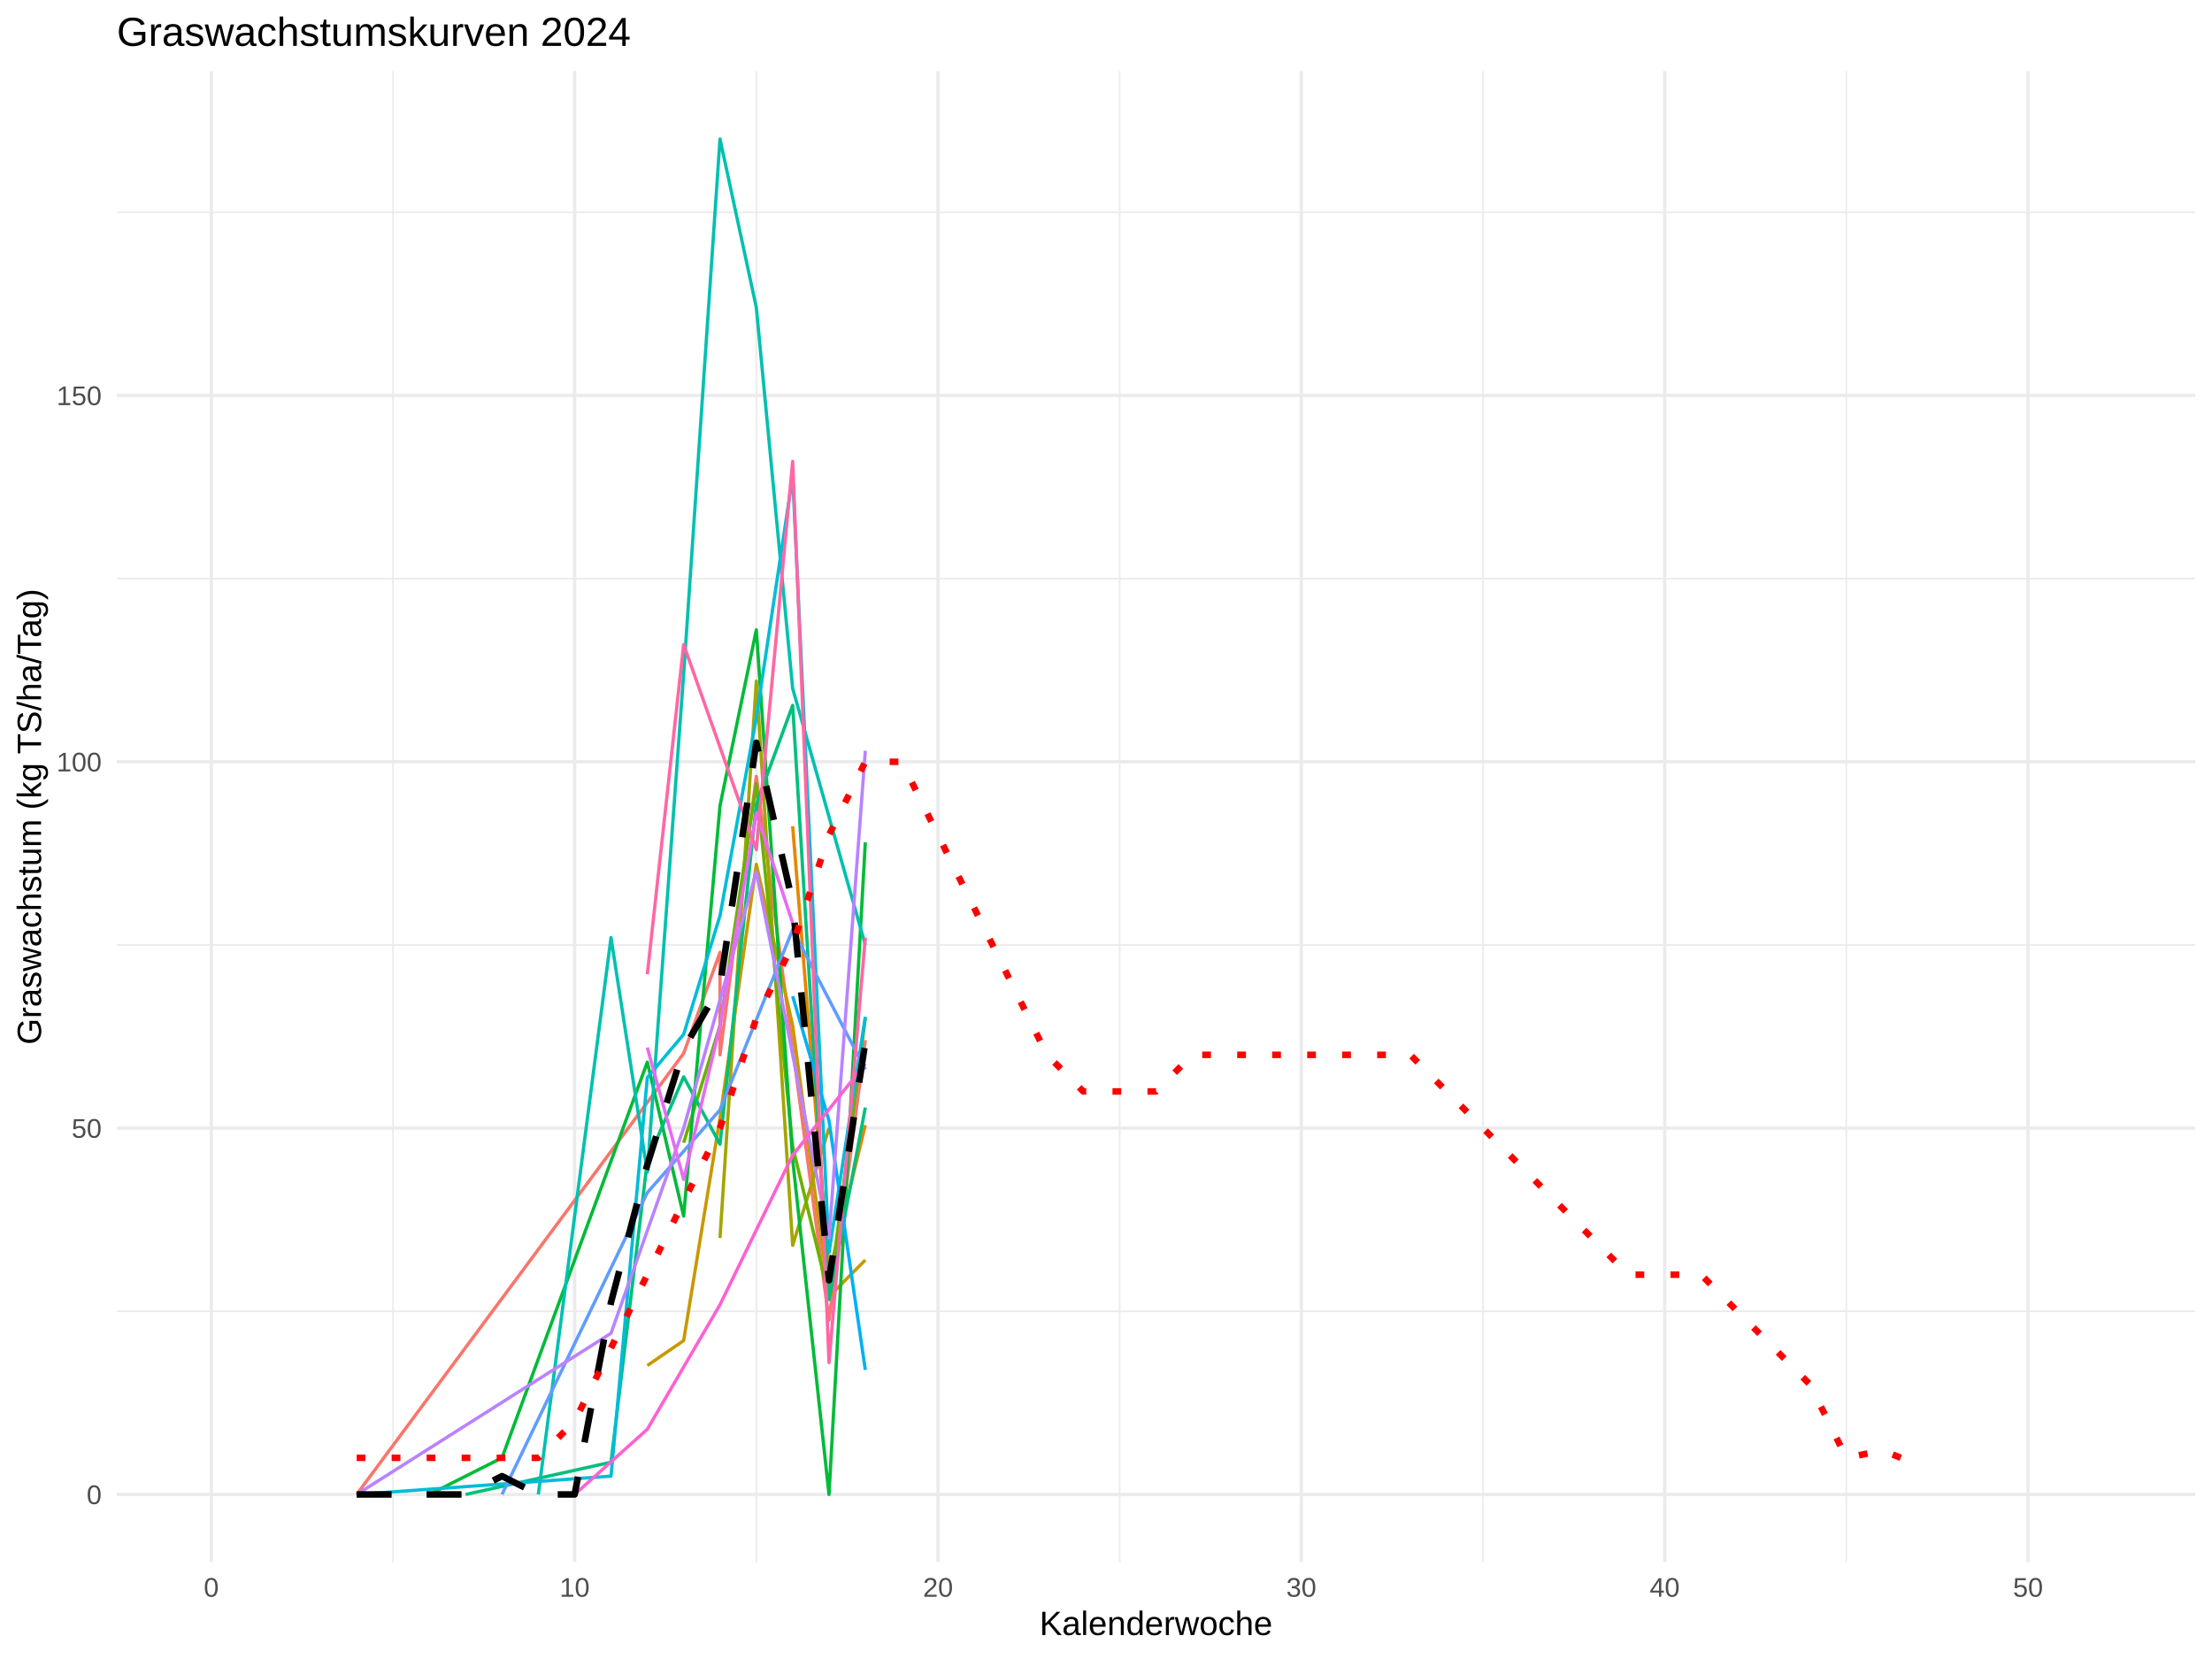
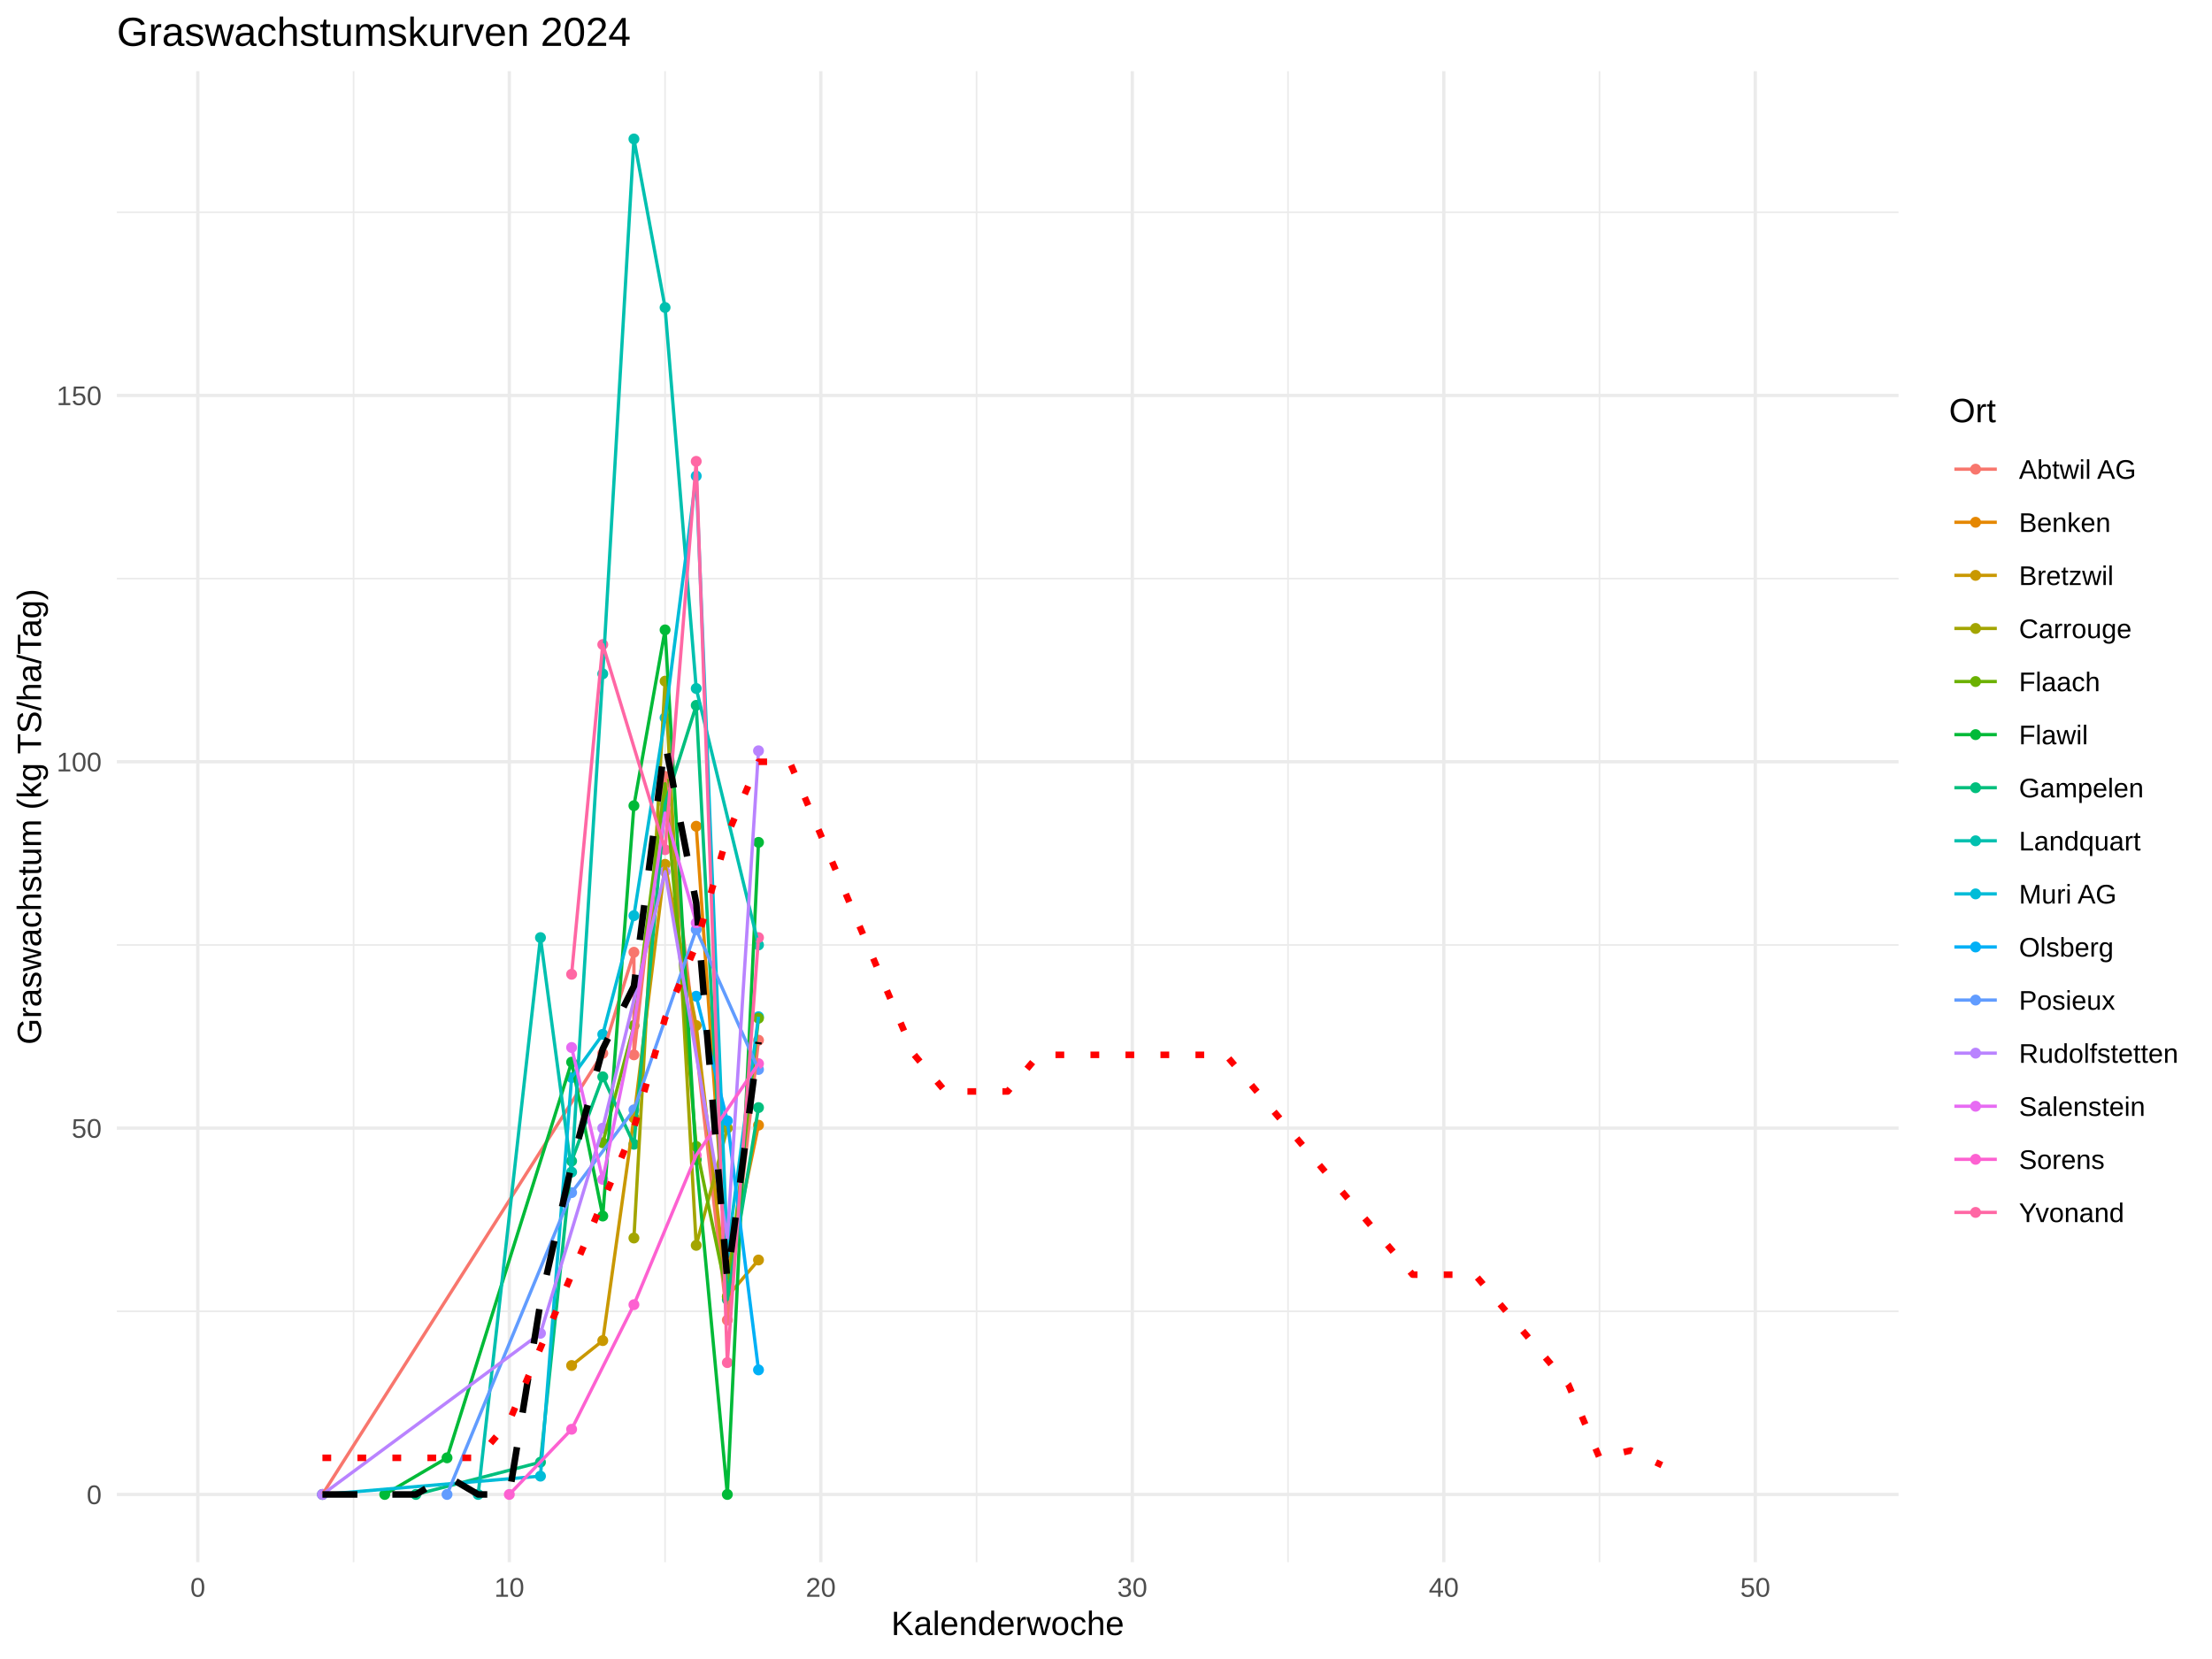
<svg xmlns="http://www.w3.org/2000/svg" class="svglite" width="720.00pt" height="540.00pt" viewBox="0 0 720.00 540.00">
  <defs>
    <style type="text/css">
    .svglite line, .svglite polyline, .svglite polygon, .svglite path, .svglite rect, .svglite circle {
      fill: none;
      stroke: #000000;
      stroke-linecap: round;
      stroke-linejoin: round;
      stroke-miterlimit: 10.00;
    }
    .svglite text {
      white-space: pre;
    }
  </style>
  </defs>
  <rect width="100%" height="100%" style="stroke: none; fill: none;" />
  <defs>
    <clipPath id="cpMC4wMHw3MjAuMDB8MC4wMHw1NDAuMDA=">
      <rect x="0.00" y="0.00" width="720.00" height="540.00" />
    </clipPath>
  </defs>
  <g clip-path="url(#cpMC4wMHw3MjAuMDB8MC4wMHw1NDAuMDA=)">
</g>
  <defs>
-     <clipPath id="cpMzguMDN8NzE0LjUyfDIzLjE4fDUwOC41MA==">
-       <rect x="38.03" y="23.18" width="676.49" height="485.33" />
+     <clipPath id="cpMzguMDN8NjE3Ljk3fDIzLjE4fDUwOC41MA==">
+       <rect x="38.03" y="23.18" width="579.94" height="485.33" />
    </clipPath>
  </defs>
-   <g clip-path="url(#cpMzguMDN8NzE0LjUyfDIzLjE4fDUwOC41MA==)">
-     <polyline points="38.03,426.82 714.52,426.82 " style="stroke-width: 0.53; stroke: #EBEBEB; stroke-linecap: butt;" />
-     <polyline points="38.03,307.58 714.52,307.58 " style="stroke-width: 0.53; stroke: #EBEBEB; stroke-linecap: butt;" />
-     <polyline points="38.03,188.33 714.52,188.33 " style="stroke-width: 0.53; stroke: #EBEBEB; stroke-linecap: butt;" />
-     <polyline points="38.03,69.09 714.52,69.09 " style="stroke-width: 0.53; stroke: #EBEBEB; stroke-linecap: butt;" />
-     <polyline points="127.92,508.50 127.92,23.18 " style="stroke-width: 0.53; stroke: #EBEBEB; stroke-linecap: butt;" />
-     <polyline points="246.18,508.50 246.18,23.18 " style="stroke-width: 0.53; stroke: #EBEBEB; stroke-linecap: butt;" />
-     <polyline points="364.45,508.50 364.45,23.18 " style="stroke-width: 0.53; stroke: #EBEBEB; stroke-linecap: butt;" />
-     <polyline points="482.72,508.50 482.72,23.18 " style="stroke-width: 0.53; stroke: #EBEBEB; stroke-linecap: butt;" />
-     <polyline points="600.98,508.50 600.98,23.18 " style="stroke-width: 0.53; stroke: #EBEBEB; stroke-linecap: butt;" />
-     <polyline points="38.03,486.44 714.52,486.44 " style="stroke-width: 1.07; stroke: #EBEBEB; stroke-linecap: butt;" />
-     <polyline points="38.03,367.20 714.52,367.20 " style="stroke-width: 1.07; stroke: #EBEBEB; stroke-linecap: butt;" />
-     <polyline points="38.03,247.95 714.52,247.95 " style="stroke-width: 1.07; stroke: #EBEBEB; stroke-linecap: butt;" />
-     <polyline points="38.03,128.71 714.52,128.71 " style="stroke-width: 1.07; stroke: #EBEBEB; stroke-linecap: butt;" />
-     <polyline points="68.78,508.50 68.78,23.18 " style="stroke-width: 1.07; stroke: #EBEBEB; stroke-linecap: butt;" />
-     <polyline points="187.05,508.50 187.05,23.18 " style="stroke-width: 1.07; stroke: #EBEBEB; stroke-linecap: butt;" />
-     <polyline points="305.32,508.50 305.32,23.18 " style="stroke-width: 1.07; stroke: #EBEBEB; stroke-linecap: butt;" />
-     <polyline points="423.58,508.50 423.58,23.18 " style="stroke-width: 1.07; stroke: #EBEBEB; stroke-linecap: butt;" />
-     <polyline points="541.85,508.50 541.85,23.18 " style="stroke-width: 1.07; stroke: #EBEBEB; stroke-linecap: butt;" />
-     <polyline points="660.12,508.50 660.12,23.18 " style="stroke-width: 1.07; stroke: #EBEBEB; stroke-linecap: butt;" />
-     <polyline points="116.09,486.44 222.53,342.87 234.36,309.96 234.36,343.35 246.18,252.72 269.84,429.68 281.66,338.58 " style="stroke-width: 1.07; stroke: #F8766D; stroke-linecap: butt;" />
-     <polyline points="258.01,268.94 269.84,414.66 281.66,366.24 " style="stroke-width: 1.07; stroke: #E58700; stroke-linecap: butt;" />
-     <polyline points="210.70,444.47 222.53,436.36 234.36,363.86 246.18,281.34 258.01,333.81 269.84,422.05 281.66,410.13 " style="stroke-width: 1.07; stroke: #C99800; stroke-linecap: butt;" />
-     <polyline points="234.36,402.97 246.18,221.72 258.01,405.36 269.84,367.20 " style="stroke-width: 1.07; stroke: #A3A500; stroke-linecap: butt;" />
-     <polyline points="222.53,371.97 234.36,333.81 246.18,255.11 258.01,373.16 269.84,422.05 281.66,331.43 " style="stroke-width: 1.07; stroke: #6BB100; stroke-linecap: butt;" />
-     <polyline points="139.74,486.44 163.40,474.52 210.70,345.73 222.53,395.82 234.36,262.26 246.18,205.03 258.01,377.45 269.84,486.44 281.66,274.19 " style="stroke-width: 1.07; stroke: #00BA38; stroke-linecap: butt;" />
-     <polyline points="151.57,486.44 198.88,475.95 210.70,377.93 222.53,350.50 234.36,372.45 246.18,261.79 258.01,229.59 269.84,423.01 281.66,360.52 " style="stroke-width: 1.07; stroke: #00BF7D; stroke-linecap: butt;" />
-     <polyline points="175.22,486.44 198.88,305.19 210.70,381.51 222.53,219.34 234.36,45.24 246.18,100.09 258.01,224.10 281.66,307.58 " style="stroke-width: 1.07; stroke: #00C0AF; stroke-linecap: butt;" />
-     <polyline points="116.09,486.44 198.88,480.48 210.70,350.74 222.53,336.67 234.36,298.04 246.18,233.64 258.01,154.94 269.84,407.74 281.66,330.95 " style="stroke-width: 1.07; stroke: #00BCD8; stroke-linecap: butt;" />
-     <polyline points="258.01,324.27 269.84,364.81 281.66,445.90 " style="stroke-width: 1.07; stroke: #00B0F6; stroke-linecap: butt;" />
-     <polyline points="163.40,486.44 210.70,388.19 234.36,361.24 258.01,302.57 281.66,348.12 " style="stroke-width: 1.07; stroke: #619CFF; stroke-linecap: butt;" />
-     <polyline points="116.09,486.44 198.88,433.98 222.53,367.20 246.18,283.73 269.84,402.97 281.66,244.38 " style="stroke-width: 1.07; stroke: #B983FF; stroke-linecap: butt;" />
-     <polyline points="210.70,340.96 222.53,383.89 234.36,333.81 246.18,264.65 246.18,264.65 258.01,300.42 " style="stroke-width: 1.07; stroke: #E76BF3; stroke-linecap: butt;" />
-     <polyline points="187.05,486.44 210.70,465.22 234.36,424.67 258.01,376.02 281.66,346.21 " style="stroke-width: 1.07; stroke: #FD61D1; stroke-linecap: butt;" />
-     <polyline points="210.70,317.12 222.53,209.80 246.18,276.57 258.01,150.17 269.84,443.52 281.66,305.19 " style="stroke-width: 1.07; stroke: #FF67A4; stroke-linecap: butt;" />
-     <polyline points="116.09,486.44 139.74,486.44 151.57,486.44 163.40,480.48 175.22,486.44 187.05,486.44 198.88,423.90 210.70,379.10 222.53,341.44 234.36,320.97 246.18,241.75 258.01,293.91 269.84,416.74 281.66,339.19 " style="stroke-width: 2.13; stroke-dasharray: 11.38,11.38; stroke-linecap: butt;" />
-     <polyline points="116.09,474.52 127.92,474.52 139.74,474.52 151.57,474.52 163.40,474.52 175.22,474.52 187.05,462.59 198.88,438.75 210.70,414.90 222.53,391.05 234.36,367.20 246.18,331.43 258.01,307.58 269.84,271.80 281.66,247.95 293.49,247.95 305.32,271.80 317.14,295.65 328.97,319.50 340.80,343.35 352.62,355.27 364.45,355.27 376.28,355.27 388.10,343.35 399.93,343.35 411.76,343.35 423.58,343.35 435.41,343.35 447.24,343.35 459.06,343.35 470.89,355.27 482.72,367.20 494.54,379.12 506.37,391.05 518.20,402.97 530.02,414.90 541.85,414.90 553.68,414.90 565.50,426.82 577.33,438.75 589.16,450.67 600.98,474.52 612.81,472.13 624.64,476.90 " style="stroke-width: 2.13; stroke: #FF0000; stroke-dasharray: 2.85,8.54; stroke-linecap: butt;" />
+   <g clip-path="url(#cpMzguMDN8NjE3Ljk3fDIzLjE4fDUwOC41MA==)">
+     <polyline points="38.03,426.82 617.97,426.82 " style="stroke-width: 0.53; stroke: #EBEBEB; stroke-linecap: butt;" />
+     <polyline points="38.03,307.58 617.97,307.58 " style="stroke-width: 0.53; stroke: #EBEBEB; stroke-linecap: butt;" />
+     <polyline points="38.03,188.33 617.97,188.33 " style="stroke-width: 0.53; stroke: #EBEBEB; stroke-linecap: butt;" />
+     <polyline points="38.03,69.09 617.97,69.09 " style="stroke-width: 0.53; stroke: #EBEBEB; stroke-linecap: butt;" />
+     <polyline points="115.09,508.50 115.09,23.18 " style="stroke-width: 0.53; stroke: #EBEBEB; stroke-linecap: butt;" />
+     <polyline points="216.48,508.50 216.48,23.18 " style="stroke-width: 0.53; stroke: #EBEBEB; stroke-linecap: butt;" />
+     <polyline points="317.87,508.50 317.87,23.18 " style="stroke-width: 0.53; stroke: #EBEBEB; stroke-linecap: butt;" />
+     <polyline points="419.25,508.50 419.25,23.18 " style="stroke-width: 0.53; stroke: #EBEBEB; stroke-linecap: butt;" />
+     <polyline points="520.64,508.50 520.64,23.18 " style="stroke-width: 0.53; stroke: #EBEBEB; stroke-linecap: butt;" />
+     <polyline points="38.03,486.44 617.97,486.44 " style="stroke-width: 1.07; stroke: #EBEBEB; stroke-linecap: butt;" />
+     <polyline points="38.03,367.20 617.97,367.20 " style="stroke-width: 1.07; stroke: #EBEBEB; stroke-linecap: butt;" />
+     <polyline points="38.03,247.95 617.97,247.95 " style="stroke-width: 1.07; stroke: #EBEBEB; stroke-linecap: butt;" />
+     <polyline points="38.03,128.71 617.97,128.71 " style="stroke-width: 1.07; stroke: #EBEBEB; stroke-linecap: butt;" />
+     <polyline points="64.39,508.50 64.39,23.18 " style="stroke-width: 1.07; stroke: #EBEBEB; stroke-linecap: butt;" />
+     <polyline points="165.78,508.50 165.78,23.18 " style="stroke-width: 1.07; stroke: #EBEBEB; stroke-linecap: butt;" />
+     <polyline points="267.17,508.50 267.17,23.18 " style="stroke-width: 1.07; stroke: #EBEBEB; stroke-linecap: butt;" />
+     <polyline points="368.56,508.50 368.56,23.18 " style="stroke-width: 1.07; stroke: #EBEBEB; stroke-linecap: butt;" />
+     <polyline points="469.95,508.50 469.95,23.18 " style="stroke-width: 1.07; stroke: #EBEBEB; stroke-linecap: butt;" />
+     <polyline points="571.34,508.50 571.34,23.18 " style="stroke-width: 1.07; stroke: #EBEBEB; stroke-linecap: butt;" />
+     <circle cx="206.34" cy="309.96" r="1.42" style="stroke-width: 0.71; stroke: #F8766D; fill: #F8766D;" />
+     <circle cx="196.20" cy="342.87" r="1.42" style="stroke-width: 0.71; stroke: #F8766D; fill: #F8766D;" />
+     <circle cx="216.48" cy="252.72" r="1.42" style="stroke-width: 0.71; stroke: #F8766D; fill: #F8766D;" />
+     <circle cx="236.75" cy="429.68" r="1.42" style="stroke-width: 0.71; stroke: #F8766D; fill: #F8766D;" />
+     <circle cx="104.95" cy="486.44" r="1.42" style="stroke-width: 0.71; stroke: #F8766D; fill: #F8766D;" />
+     <circle cx="206.34" cy="343.35" r="1.42" style="stroke-width: 0.71; stroke: #F8766D; fill: #F8766D;" />
+     <circle cx="246.89" cy="338.58" r="1.42" style="stroke-width: 0.71; stroke: #F8766D; fill: #F8766D;" />
+     <circle cx="226.62" cy="268.94" r="1.42" style="stroke-width: 0.71; stroke: #E58700; fill: #E58700;" />
+     <circle cx="246.89" cy="366.24" r="1.42" style="stroke-width: 0.71; stroke: #E58700; fill: #E58700;" />
+     <circle cx="236.75" cy="414.66" r="1.42" style="stroke-width: 0.71; stroke: #E58700; fill: #E58700;" />
+     <circle cx="236.75" cy="422.05" r="1.42" style="stroke-width: 0.71; stroke: #C99800; fill: #C99800;" />
+     <circle cx="206.34" cy="363.86" r="1.42" style="stroke-width: 0.71; stroke: #C99800; fill: #C99800;" />
+     <circle cx="246.89" cy="410.13" r="1.42" style="stroke-width: 0.71; stroke: #C99800; fill: #C99800;" />
+     <circle cx="226.62" cy="333.81" r="1.42" style="stroke-width: 0.71; stroke: #C99800; fill: #C99800;" />
+     <circle cx="216.48" cy="281.34" r="1.42" style="stroke-width: 0.71; stroke: #C99800; fill: #C99800;" />
+     <circle cx="186.06" cy="444.47" r="1.42" style="stroke-width: 0.71; stroke: #C99800; fill: #C99800;" />
+     <circle cx="196.20" cy="436.36" r="1.42" style="stroke-width: 0.71; stroke: #C99800; fill: #C99800;" />
+     <circle cx="226.62" cy="405.36" r="1.42" style="stroke-width: 0.71; stroke: #A3A500; fill: #A3A500;" />
+     <circle cx="216.48" cy="221.72" r="1.42" style="stroke-width: 0.71; stroke: #A3A500; fill: #A3A500;" />
+     <circle cx="236.75" cy="367.20" r="1.42" style="stroke-width: 0.71; stroke: #A3A500; fill: #A3A500;" />
+     <circle cx="206.34" cy="402.97" r="1.42" style="stroke-width: 0.71; stroke: #A3A500; fill: #A3A500;" />
+     <circle cx="226.62" cy="377.45" r="1.42" style="stroke-width: 0.71; stroke: #00BA38; fill: #00BA38;" />
+     <circle cx="216.48" cy="205.03" r="1.42" style="stroke-width: 0.71; stroke: #00BA38; fill: #00BA38;" />
+     <circle cx="196.20" cy="395.82" r="1.42" style="stroke-width: 0.71; stroke: #00BA38; fill: #00BA38;" />
+     <circle cx="236.75" cy="486.44" r="1.42" style="stroke-width: 0.71; stroke: #00BA38; fill: #00BA38;" />
+     <circle cx="125.23" cy="486.44" r="1.42" style="stroke-width: 0.71; stroke: #00BA38; fill: #00BA38;" />
+     <circle cx="145.51" cy="474.52" r="1.42" style="stroke-width: 0.71; stroke: #00BA38; fill: #00BA38;" />
+     <circle cx="186.06" cy="345.73" r="1.42" style="stroke-width: 0.71; stroke: #00BA38; fill: #00BA38;" />
+     <circle cx="246.89" cy="274.19" r="1.42" style="stroke-width: 0.71; stroke: #00BA38; fill: #00BA38;" />
+     <circle cx="206.34" cy="262.26" r="1.42" style="stroke-width: 0.71; stroke: #00BA38; fill: #00BA38;" />
+     <circle cx="236.75" cy="423.01" r="1.42" style="stroke-width: 0.71; stroke: #00BF7D; fill: #00BF7D;" />
+     <circle cx="175.92" cy="475.95" r="1.42" style="stroke-width: 0.71; stroke: #00BF7D; fill: #00BF7D;" />
+     <circle cx="186.06" cy="377.93" r="1.42" style="stroke-width: 0.71; stroke: #00BF7D; fill: #00BF7D;" />
+     <circle cx="216.48" cy="261.79" r="1.42" style="stroke-width: 0.71; stroke: #00BF7D; fill: #00BF7D;" />
+     <circle cx="206.34" cy="372.45" r="1.42" style="stroke-width: 0.71; stroke: #00BF7D; fill: #00BF7D;" />
+     <circle cx="135.37" cy="486.44" r="1.42" style="stroke-width: 0.71; stroke: #00BF7D; fill: #00BF7D;" />
+     <circle cx="196.20" cy="350.50" r="1.42" style="stroke-width: 0.71; stroke: #00BF7D; fill: #00BF7D;" />
+     <circle cx="226.62" cy="229.59" r="1.42" style="stroke-width: 0.71; stroke: #00BF7D; fill: #00BF7D;" />
+     <circle cx="246.89" cy="360.52" r="1.42" style="stroke-width: 0.71; stroke: #00BF7D; fill: #00BF7D;" />
+     <circle cx="175.92" cy="305.19" r="1.42" style="stroke-width: 0.71; stroke: #00C0AF; fill: #00C0AF;" />
+     <circle cx="155.64" cy="486.44" r="1.42" style="stroke-width: 0.71; stroke: #00C0AF; fill: #00C0AF;" />
+     <circle cx="216.48" cy="100.09" r="1.42" style="stroke-width: 0.71; stroke: #00C0AF; fill: #00C0AF;" />
+     <circle cx="206.34" cy="45.24" r="1.42" style="stroke-width: 0.71; stroke: #00C0AF; fill: #00C0AF;" />
+     <circle cx="196.20" cy="219.34" r="1.42" style="stroke-width: 0.71; stroke: #00C0AF; fill: #00C0AF;" />
+     <circle cx="226.62" cy="224.10" r="1.42" style="stroke-width: 0.71; stroke: #00C0AF; fill: #00C0AF;" />
+     <circle cx="186.06" cy="381.51" r="1.42" style="stroke-width: 0.71; stroke: #00C0AF; fill: #00C0AF;" />
+     <circle cx="246.89" cy="307.58" r="1.42" style="stroke-width: 0.71; stroke: #00C0AF; fill: #00C0AF;" />
+     <circle cx="226.62" cy="154.94" r="1.42" style="stroke-width: 0.71; stroke: #00BCD8; fill: #00BCD8;" />
+     <circle cx="104.95" cy="486.44" r="1.42" style="stroke-width: 0.71; stroke: #00BCD8; fill: #00BCD8;" />
+     <circle cx="186.06" cy="350.74" r="1.42" style="stroke-width: 0.71; stroke: #00BCD8; fill: #00BCD8;" />
+     <circle cx="196.20" cy="336.67" r="1.42" style="stroke-width: 0.71; stroke: #00BCD8; fill: #00BCD8;" />
+     <circle cx="236.75" cy="407.74" r="1.42" style="stroke-width: 0.71; stroke: #00BCD8; fill: #00BCD8;" />
+     <circle cx="206.34" cy="298.04" r="1.42" style="stroke-width: 0.71; stroke: #00BCD8; fill: #00BCD8;" />
+     <circle cx="246.89" cy="330.95" r="1.42" style="stroke-width: 0.71; stroke: #00BCD8; fill: #00BCD8;" />
+     <circle cx="175.92" cy="480.48" r="1.42" style="stroke-width: 0.71; stroke: #00BCD8; fill: #00BCD8;" />
+     <circle cx="216.48" cy="233.64" r="1.42" style="stroke-width: 0.71; stroke: #00BCD8; fill: #00BCD8;" />
+     <circle cx="246.89" cy="445.90" r="1.42" style="stroke-width: 0.71; stroke: #00B0F6; fill: #00B0F6;" />
+     <circle cx="236.75" cy="364.81" r="1.42" style="stroke-width: 0.71; stroke: #00B0F6; fill: #00B0F6;" />
+     <circle cx="226.62" cy="324.27" r="1.42" style="stroke-width: 0.71; stroke: #00B0F6; fill: #00B0F6;" />
+     <circle cx="246.89" cy="348.12" r="1.42" style="stroke-width: 0.71; stroke: #619CFF; fill: #619CFF;" />
+     <circle cx="186.06" cy="388.19" r="1.42" style="stroke-width: 0.71; stroke: #619CFF; fill: #619CFF;" />
+     <circle cx="226.62" cy="302.57" r="1.42" style="stroke-width: 0.71; stroke: #619CFF; fill: #619CFF;" />
+     <circle cx="206.34" cy="361.24" r="1.42" style="stroke-width: 0.71; stroke: #619CFF; fill: #619CFF;" />
+     <circle cx="145.51" cy="486.44" r="1.42" style="stroke-width: 0.71; stroke: #619CFF; fill: #619CFF;" />
+     <circle cx="216.48" cy="283.73" r="1.42" style="stroke-width: 0.71; stroke: #B983FF; fill: #B983FF;" />
+     <circle cx="196.20" cy="367.20" r="1.42" style="stroke-width: 0.71; stroke: #B983FF; fill: #B983FF;" />
+     <circle cx="104.95" cy="486.44" r="1.42" style="stroke-width: 0.71; stroke: #B983FF; fill: #B983FF;" />
+     <circle cx="236.75" cy="402.97" r="1.42" style="stroke-width: 0.71; stroke: #B983FF; fill: #B983FF;" />
+     <circle cx="246.89" cy="244.38" r="1.42" style="stroke-width: 0.71; stroke: #B983FF; fill: #B983FF;" />
+     <circle cx="175.92" cy="433.98" r="1.42" style="stroke-width: 0.71; stroke: #B983FF; fill: #B983FF;" />
+     <circle cx="206.34" cy="333.81" r="1.42" style="stroke-width: 0.71; stroke: #E76BF3; fill: #E76BF3;" />
+     <circle cx="216.48" cy="264.65" r="1.42" style="stroke-width: 0.71; stroke: #E76BF3; fill: #E76BF3;" />
+     <circle cx="226.62" cy="300.42" r="1.42" style="stroke-width: 0.71; stroke: #E76BF3; fill: #E76BF3;" />
+     <circle cx="186.06" cy="340.96" r="1.42" style="stroke-width: 0.71; stroke: #E76BF3; fill: #E76BF3;" />
+     <circle cx="216.48" cy="264.65" r="1.42" style="stroke-width: 0.71; stroke: #E76BF3; fill: #E76BF3;" />
+     <circle cx="196.20" cy="383.89" r="1.42" style="stroke-width: 0.71; stroke: #E76BF3; fill: #E76BF3;" />
+     <circle cx="246.89" cy="346.21" r="1.42" style="stroke-width: 0.71; stroke: #FD61D1; fill: #FD61D1;" />
+     <circle cx="226.62" cy="376.02" r="1.42" style="stroke-width: 0.71; stroke: #FD61D1; fill: #FD61D1;" />
+     <circle cx="165.78" cy="486.44" r="1.42" style="stroke-width: 0.71; stroke: #FD61D1; fill: #FD61D1;" />
+     <circle cx="186.06" cy="465.22" r="1.42" style="stroke-width: 0.71; stroke: #FD61D1; fill: #FD61D1;" />
+     <circle cx="206.34" cy="424.67" r="1.42" style="stroke-width: 0.71; stroke: #FD61D1; fill: #FD61D1;" />
+     <circle cx="246.89" cy="331.43" r="1.42" style="stroke-width: 0.71; stroke: #6BB100; fill: #6BB100;" />
+     <circle cx="196.20" cy="371.97" r="1.42" style="stroke-width: 0.71; stroke: #6BB100; fill: #6BB100;" />
+     <circle cx="206.34" cy="333.81" r="1.42" style="stroke-width: 0.71; stroke: #6BB100; fill: #6BB100;" />
+     <circle cx="236.75" cy="422.05" r="1.42" style="stroke-width: 0.71; stroke: #6BB100; fill: #6BB100;" />
+     <circle cx="226.62" cy="373.16" r="1.42" style="stroke-width: 0.71; stroke: #6BB100; fill: #6BB100;" />
+     <circle cx="216.48" cy="255.11" r="1.42" style="stroke-width: 0.71; stroke: #6BB100; fill: #6BB100;" />
+     <circle cx="226.62" cy="150.17" r="1.42" style="stroke-width: 0.71; stroke: #FF67A4; fill: #FF67A4;" />
+     <circle cx="186.06" cy="317.12" r="1.42" style="stroke-width: 0.71; stroke: #FF67A4; fill: #FF67A4;" />
+     <circle cx="196.20" cy="209.80" r="1.42" style="stroke-width: 0.71; stroke: #FF67A4; fill: #FF67A4;" />
+     <circle cx="216.48" cy="276.57" r="1.42" style="stroke-width: 0.71; stroke: #FF67A4; fill: #FF67A4;" />
+     <circle cx="236.75" cy="443.52" r="1.42" style="stroke-width: 0.71; stroke: #FF67A4; fill: #FF67A4;" />
+     <circle cx="246.89" cy="305.19" r="1.42" style="stroke-width: 0.71; stroke: #FF67A4; fill: #FF67A4;" />
+     <polyline points="104.95,486.44 196.20,342.87 206.34,309.96 206.34,343.35 216.48,252.72 236.75,429.68 246.89,338.58 " style="stroke-width: 1.07; stroke: #F8766D; stroke-linecap: butt;" />
+     <polyline points="226.62,268.94 236.75,414.66 246.89,366.24 " style="stroke-width: 1.07; stroke: #E58700; stroke-linecap: butt;" />
+     <polyline points="186.06,444.47 196.20,436.36 206.34,363.86 216.48,281.34 226.62,333.81 236.75,422.05 246.89,410.13 " style="stroke-width: 1.07; stroke: #C99800; stroke-linecap: butt;" />
+     <polyline points="206.34,402.97 216.48,221.72 226.62,405.36 236.75,367.20 " style="stroke-width: 1.07; stroke: #A3A500; stroke-linecap: butt;" />
+     <polyline points="196.20,371.97 206.34,333.81 216.48,255.11 226.62,373.16 236.75,422.05 246.89,331.43 " style="stroke-width: 1.07; stroke: #6BB100; stroke-linecap: butt;" />
+     <polyline points="125.23,486.44 145.51,474.52 186.06,345.73 196.20,395.82 206.34,262.26 216.48,205.03 226.62,377.45 236.75,486.44 246.89,274.19 " style="stroke-width: 1.07; stroke: #00BA38; stroke-linecap: butt;" />
+     <polyline points="135.37,486.44 175.92,475.95 186.06,377.93 196.20,350.50 206.34,372.45 216.48,261.79 226.62,229.59 236.75,423.01 246.89,360.52 " style="stroke-width: 1.07; stroke: #00BF7D; stroke-linecap: butt;" />
+     <polyline points="155.64,486.44 175.92,305.19 186.06,381.51 196.20,219.34 206.34,45.24 216.48,100.09 226.62,224.10 246.89,307.58 " style="stroke-width: 1.07; stroke: #00C0AF; stroke-linecap: butt;" />
+     <polyline points="104.95,486.44 175.92,480.48 186.06,350.74 196.20,336.67 206.34,298.04 216.48,233.64 226.62,154.94 236.75,407.74 246.89,330.95 " style="stroke-width: 1.07; stroke: #00BCD8; stroke-linecap: butt;" />
+     <polyline points="226.62,324.27 236.75,364.81 246.89,445.90 " style="stroke-width: 1.07; stroke: #00B0F6; stroke-linecap: butt;" />
+     <polyline points="145.51,486.44 186.06,388.19 206.34,361.24 226.62,302.57 246.89,348.12 " style="stroke-width: 1.07; stroke: #619CFF; stroke-linecap: butt;" />
+     <polyline points="104.95,486.44 175.92,433.98 196.20,367.20 216.48,283.73 236.75,402.97 246.89,244.38 " style="stroke-width: 1.07; stroke: #B983FF; stroke-linecap: butt;" />
+     <polyline points="186.06,340.96 196.20,383.89 206.34,333.81 216.48,264.65 216.48,264.65 226.62,300.42 " style="stroke-width: 1.07; stroke: #E76BF3; stroke-linecap: butt;" />
+     <polyline points="165.78,486.44 186.06,465.22 206.34,424.67 226.62,376.02 246.89,346.21 " style="stroke-width: 1.07; stroke: #FD61D1; stroke-linecap: butt;" />
+     <polyline points="186.06,317.12 196.20,209.80 216.48,276.57 226.62,150.17 236.75,443.52 246.89,305.19 " style="stroke-width: 1.07; stroke: #FF67A4; stroke-linecap: butt;" />
+     <polyline points="104.95,486.44 125.23,486.44 135.37,486.44 145.51,480.48 155.64,486.44 165.78,486.44 175.92,423.90 186.06,379.10 196.20,341.44 206.34,320.97 216.48,241.75 226.62,293.91 236.75,416.74 246.89,339.19 " style="stroke-width: 2.13; stroke-dasharray: 11.38,11.38; stroke-linecap: butt;" />
+     <polyline points="104.95,474.52 115.09,474.52 125.23,474.52 135.37,474.52 145.51,474.52 155.64,474.52 165.78,462.59 175.92,438.75 186.06,414.90 196.20,391.05 206.34,367.20 216.48,331.43 226.62,307.58 236.75,271.80 246.89,247.95 257.03,247.95 267.17,271.80 277.31,295.65 287.45,319.50 297.59,343.35 307.73,355.27 317.87,355.27 328.00,355.27 338.14,343.35 348.28,343.35 358.42,343.35 368.56,343.35 378.70,343.35 388.84,343.35 398.98,343.35 409.11,355.27 419.25,367.20 429.39,379.12 439.53,391.05 449.67,402.97 459.81,414.90 469.95,414.90 480.09,414.90 490.23,426.82 500.36,438.75 510.50,450.67 520.64,474.52 530.78,472.13 540.92,476.90 " style="stroke-width: 2.13; stroke: #FF0000; stroke-dasharray: 2.85,8.54; stroke-linecap: butt;" />
  </g>
  <g clip-path="url(#cpMC4wMHw3MjAuMDB8MC4wMHw1NDAuMDA=)">
    <text x="33.10" y="489.59" text-anchor="end" style="font-size: 8.80px;fill: #4D4D4D; font-family: &quot;Arial&quot;;" textLength="4.90px" lengthAdjust="spacingAndGlyphs">0</text>
    <text x="33.10" y="370.35" text-anchor="end" style="font-size: 8.80px;fill: #4D4D4D; font-family: &quot;Arial&quot;;" textLength="9.79px" lengthAdjust="spacingAndGlyphs">50</text>
    <text x="33.10" y="251.10" text-anchor="end" style="font-size: 8.80px;fill: #4D4D4D; font-family: &quot;Arial&quot;;" textLength="14.69px" lengthAdjust="spacingAndGlyphs">100</text>
    <text x="33.10" y="131.86" text-anchor="end" style="font-size: 8.80px;fill: #4D4D4D; font-family: &quot;Arial&quot;;" textLength="14.69px" lengthAdjust="spacingAndGlyphs">150</text>
-     <text x="68.78" y="519.74" text-anchor="middle" style="font-size: 8.80px;fill: #4D4D4D; font-family: &quot;Arial&quot;;" textLength="4.90px" lengthAdjust="spacingAndGlyphs">0</text>
-     <text x="187.05" y="519.74" text-anchor="middle" style="font-size: 8.80px;fill: #4D4D4D; font-family: &quot;Arial&quot;;" textLength="9.79px" lengthAdjust="spacingAndGlyphs">10</text>
-     <text x="305.32" y="519.74" text-anchor="middle" style="font-size: 8.80px;fill: #4D4D4D; font-family: &quot;Arial&quot;;" textLength="9.79px" lengthAdjust="spacingAndGlyphs">20</text>
-     <text x="423.58" y="519.74" text-anchor="middle" style="font-size: 8.80px;fill: #4D4D4D; font-family: &quot;Arial&quot;;" textLength="9.79px" lengthAdjust="spacingAndGlyphs">30</text>
-     <text x="541.85" y="519.74" text-anchor="middle" style="font-size: 8.80px;fill: #4D4D4D; font-family: &quot;Arial&quot;;" textLength="9.79px" lengthAdjust="spacingAndGlyphs">40</text>
-     <text x="660.12" y="519.74" text-anchor="middle" style="font-size: 8.80px;fill: #4D4D4D; font-family: &quot;Arial&quot;;" textLength="9.79px" lengthAdjust="spacingAndGlyphs">50</text>
-     <text x="376.28" y="532.20" text-anchor="middle" style="font-size: 11.00px; font-family: &quot;Arial&quot;;" textLength="75.84px" lengthAdjust="spacingAndGlyphs">Kalenderwoche</text>
+     <text x="64.39" y="519.74" text-anchor="middle" style="font-size: 8.80px;fill: #4D4D4D; font-family: &quot;Arial&quot;;" textLength="4.90px" lengthAdjust="spacingAndGlyphs">0</text>
+     <text x="165.78" y="519.74" text-anchor="middle" style="font-size: 8.80px;fill: #4D4D4D; font-family: &quot;Arial&quot;;" textLength="9.79px" lengthAdjust="spacingAndGlyphs">10</text>
+     <text x="267.17" y="519.74" text-anchor="middle" style="font-size: 8.80px;fill: #4D4D4D; font-family: &quot;Arial&quot;;" textLength="9.79px" lengthAdjust="spacingAndGlyphs">20</text>
+     <text x="368.56" y="519.74" text-anchor="middle" style="font-size: 8.80px;fill: #4D4D4D; font-family: &quot;Arial&quot;;" textLength="9.79px" lengthAdjust="spacingAndGlyphs">30</text>
+     <text x="469.95" y="519.74" text-anchor="middle" style="font-size: 8.80px;fill: #4D4D4D; font-family: &quot;Arial&quot;;" textLength="9.79px" lengthAdjust="spacingAndGlyphs">40</text>
+     <text x="571.34" y="519.74" text-anchor="middle" style="font-size: 8.80px;fill: #4D4D4D; font-family: &quot;Arial&quot;;" textLength="9.79px" lengthAdjust="spacingAndGlyphs">50</text>
+     <text x="328.00" y="532.20" text-anchor="middle" style="font-size: 11.00px; font-family: &quot;Arial&quot;;" textLength="75.84px" lengthAdjust="spacingAndGlyphs">Kalenderwoche</text>
    <text transform="translate(13.36,265.84) rotate(-90)" text-anchor="middle" style="font-size: 11.00px; font-family: &quot;Arial&quot;;" textLength="148.40px" lengthAdjust="spacingAndGlyphs">Graswachstum (kg TS/ha/Tag)</text>
+     <text x="634.41" y="137.44" style="font-size: 11.00px; font-family: &quot;Arial&quot;;" textLength="15.29px" lengthAdjust="spacingAndGlyphs">Ort</text>
+     <circle cx="643.05" cy="152.72" r="1.42" style="stroke-width: 0.71; stroke: #F8766D; fill: #F8766D;" />
+     <line x1="636.14" y1="152.72" x2="649.96" y2="152.72" style="stroke-width: 1.07; stroke: #F8766D; stroke-linecap: butt;" />
+     <circle cx="643.05" cy="170.00" r="1.42" style="stroke-width: 0.71; stroke: #E58700; fill: #E58700;" />
+     <line x1="636.14" y1="170.00" x2="649.96" y2="170.00" style="stroke-width: 1.07; stroke: #E58700; stroke-linecap: butt;" />
+     <circle cx="643.05" cy="187.28" r="1.42" style="stroke-width: 0.71; stroke: #C99800; fill: #C99800;" />
+     <line x1="636.14" y1="187.28" x2="649.96" y2="187.28" style="stroke-width: 1.07; stroke: #C99800; stroke-linecap: butt;" />
+     <circle cx="643.05" cy="204.56" r="1.42" style="stroke-width: 0.71; stroke: #A3A500; fill: #A3A500;" />
+     <line x1="636.14" y1="204.56" x2="649.96" y2="204.56" style="stroke-width: 1.07; stroke: #A3A500; stroke-linecap: butt;" />
+     <circle cx="643.05" cy="221.84" r="1.42" style="stroke-width: 0.71; stroke: #6BB100; fill: #6BB100;" />
+     <line x1="636.14" y1="221.84" x2="649.96" y2="221.84" style="stroke-width: 1.07; stroke: #6BB100; stroke-linecap: butt;" />
+     <circle cx="643.05" cy="239.12" r="1.42" style="stroke-width: 0.71; stroke: #00BA38; fill: #00BA38;" />
+     <line x1="636.14" y1="239.12" x2="649.96" y2="239.12" style="stroke-width: 1.07; stroke: #00BA38; stroke-linecap: butt;" />
+     <circle cx="643.05" cy="256.40" r="1.42" style="stroke-width: 0.71; stroke: #00BF7D; fill: #00BF7D;" />
+     <line x1="636.14" y1="256.40" x2="649.96" y2="256.40" style="stroke-width: 1.07; stroke: #00BF7D; stroke-linecap: butt;" />
+     <circle cx="643.05" cy="273.68" r="1.42" style="stroke-width: 0.71; stroke: #00C0AF; fill: #00C0AF;" />
+     <line x1="636.14" y1="273.68" x2="649.96" y2="273.68" style="stroke-width: 1.07; stroke: #00C0AF; stroke-linecap: butt;" />
+     <circle cx="643.05" cy="290.96" r="1.42" style="stroke-width: 0.71; stroke: #00BCD8; fill: #00BCD8;" />
+     <line x1="636.14" y1="290.96" x2="649.96" y2="290.96" style="stroke-width: 1.07; stroke: #00BCD8; stroke-linecap: butt;" />
+     <circle cx="643.05" cy="308.24" r="1.42" style="stroke-width: 0.71; stroke: #00B0F6; fill: #00B0F6;" />
+     <line x1="636.14" y1="308.24" x2="649.96" y2="308.24" style="stroke-width: 1.07; stroke: #00B0F6; stroke-linecap: butt;" />
+     <circle cx="643.05" cy="325.52" r="1.42" style="stroke-width: 0.71; stroke: #619CFF; fill: #619CFF;" />
+     <line x1="636.14" y1="325.52" x2="649.96" y2="325.52" style="stroke-width: 1.07; stroke: #619CFF; stroke-linecap: butt;" />
+     <circle cx="643.05" cy="342.80" r="1.42" style="stroke-width: 0.71; stroke: #B983FF; fill: #B983FF;" />
+     <line x1="636.14" y1="342.80" x2="649.96" y2="342.80" style="stroke-width: 1.07; stroke: #B983FF; stroke-linecap: butt;" />
+     <circle cx="643.05" cy="360.08" r="1.42" style="stroke-width: 0.71; stroke: #E76BF3; fill: #E76BF3;" />
+     <line x1="636.14" y1="360.08" x2="649.96" y2="360.08" style="stroke-width: 1.07; stroke: #E76BF3; stroke-linecap: butt;" />
+     <circle cx="643.05" cy="377.36" r="1.42" style="stroke-width: 0.71; stroke: #FD61D1; fill: #FD61D1;" />
+     <line x1="636.14" y1="377.36" x2="649.96" y2="377.36" style="stroke-width: 1.07; stroke: #FD61D1; stroke-linecap: butt;" />
+     <circle cx="643.05" cy="394.64" r="1.42" style="stroke-width: 0.71; stroke: #FF67A4; fill: #FF67A4;" />
+     <line x1="636.14" y1="394.64" x2="649.96" y2="394.64" style="stroke-width: 1.07; stroke: #FF67A4; stroke-linecap: butt;" />
+     <text x="657.17" y="155.87" style="font-size: 8.80px; font-family: &quot;Arial&quot;;" textLength="38.15px" lengthAdjust="spacingAndGlyphs">Abtwil AG</text>
+     <text x="657.17" y="173.15" style="font-size: 8.80px; font-family: &quot;Arial&quot;;" textLength="29.85px" lengthAdjust="spacingAndGlyphs">Benken</text>
+     <text x="657.17" y="190.43" style="font-size: 8.80px; font-family: &quot;Arial&quot;;" textLength="30.79px" lengthAdjust="spacingAndGlyphs">Bretzwil</text>
+     <text x="657.17" y="207.71" style="font-size: 8.80px; font-family: &quot;Arial&quot;;" textLength="36.69px" lengthAdjust="spacingAndGlyphs">Carrouge</text>
+     <text x="657.17" y="224.99" style="font-size: 8.80px; font-family: &quot;Arial&quot;;" textLength="26.41px" lengthAdjust="spacingAndGlyphs">Flaach</text>
+     <text x="657.17" y="242.27" style="font-size: 8.80px; font-family: &quot;Arial&quot;;" textLength="22.47px" lengthAdjust="spacingAndGlyphs">Flawil</text>
+     <text x="657.17" y="259.55" style="font-size: 8.80px; font-family: &quot;Arial&quot;;" textLength="40.61px" lengthAdjust="spacingAndGlyphs">Gampelen</text>
+     <text x="657.17" y="276.83" style="font-size: 8.80px; font-family: &quot;Arial&quot;;" textLength="39.65px" lengthAdjust="spacingAndGlyphs">Landquart</text>
+     <text x="657.17" y="294.11" style="font-size: 8.80px; font-family: &quot;Arial&quot;;" textLength="31.79px" lengthAdjust="spacingAndGlyphs">Muri AG</text>
+     <text x="657.17" y="311.39" style="font-size: 8.80px; font-family: &quot;Arial&quot;;" textLength="30.82px" lengthAdjust="spacingAndGlyphs">Olsberg</text>
+     <text x="657.17" y="328.67" style="font-size: 8.80px; font-family: &quot;Arial&quot;;" textLength="31.31px" lengthAdjust="spacingAndGlyphs">Posieux</text>
+     <text x="657.17" y="345.95" style="font-size: 8.80px; font-family: &quot;Arial&quot;;" textLength="51.87px" lengthAdjust="spacingAndGlyphs">Rudolfstetten</text>
+     <text x="657.17" y="363.23" style="font-size: 8.80px; font-family: &quot;Arial&quot;;" textLength="41.10px" lengthAdjust="spacingAndGlyphs">Salenstein</text>
+     <text x="657.17" y="380.51" style="font-size: 8.80px; font-family: &quot;Arial&quot;;" textLength="27.89px" lengthAdjust="spacingAndGlyphs">Sorens</text>
+     <text x="657.17" y="397.79" style="font-size: 8.80px; font-family: &quot;Arial&quot;;" textLength="34.26px" lengthAdjust="spacingAndGlyphs">Yvonand</text>
    <text x="38.03" y="14.93" style="font-size: 13.20px; font-family: &quot;Arial&quot;;" textLength="167.16px" lengthAdjust="spacingAndGlyphs">Graswachstumskurven 2024</text>
  </g>
</svg>
